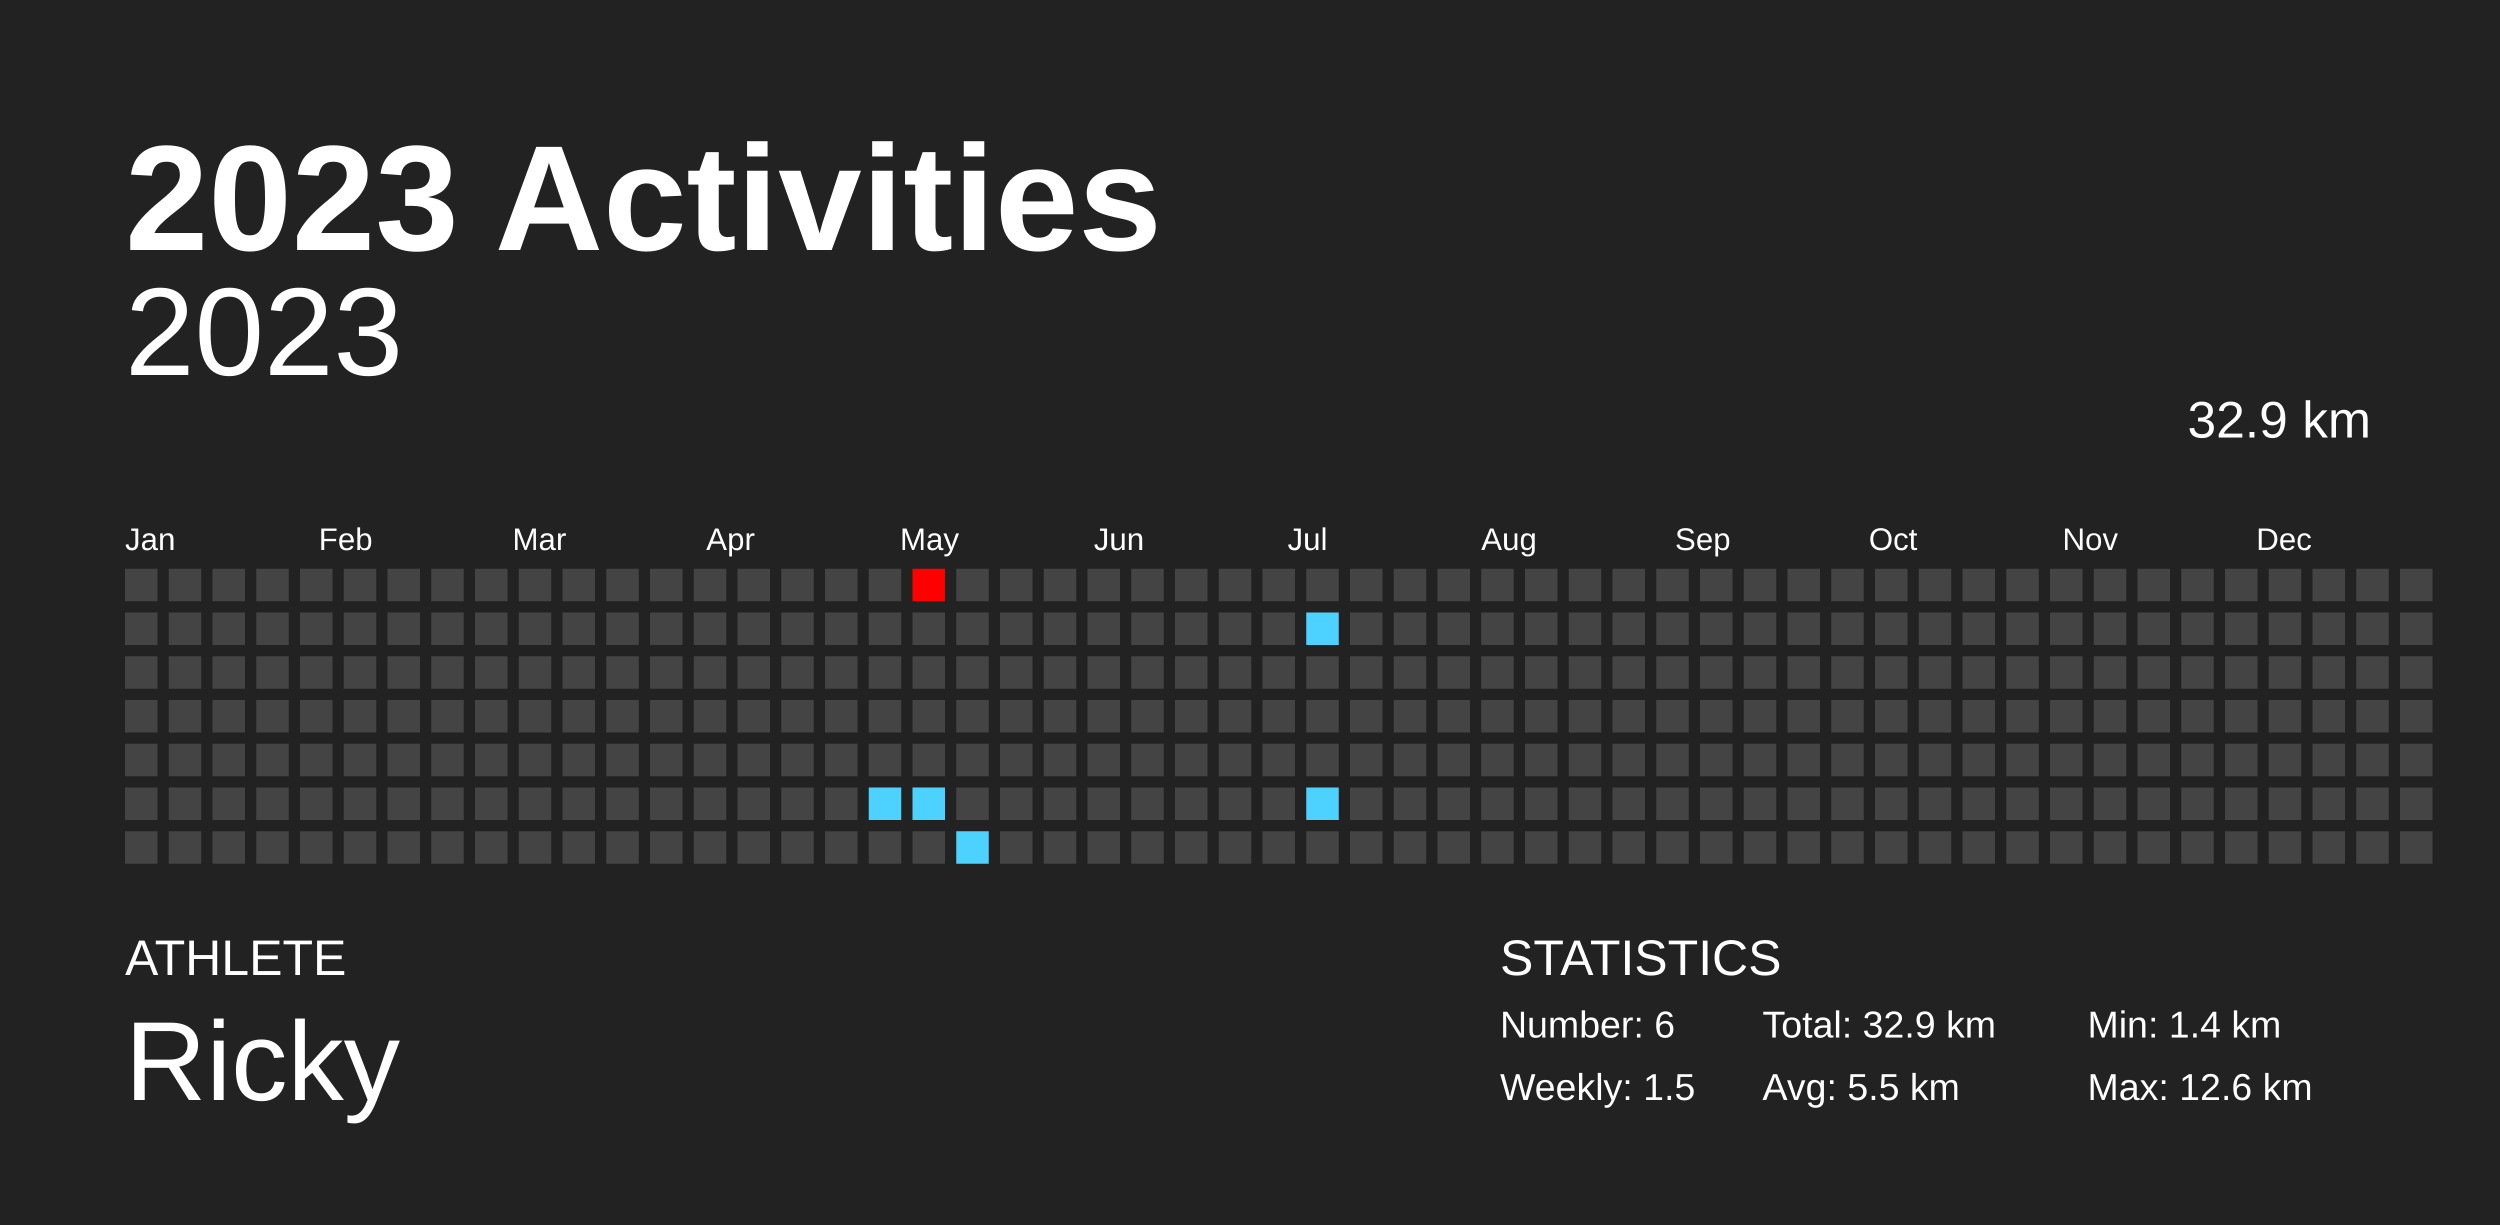
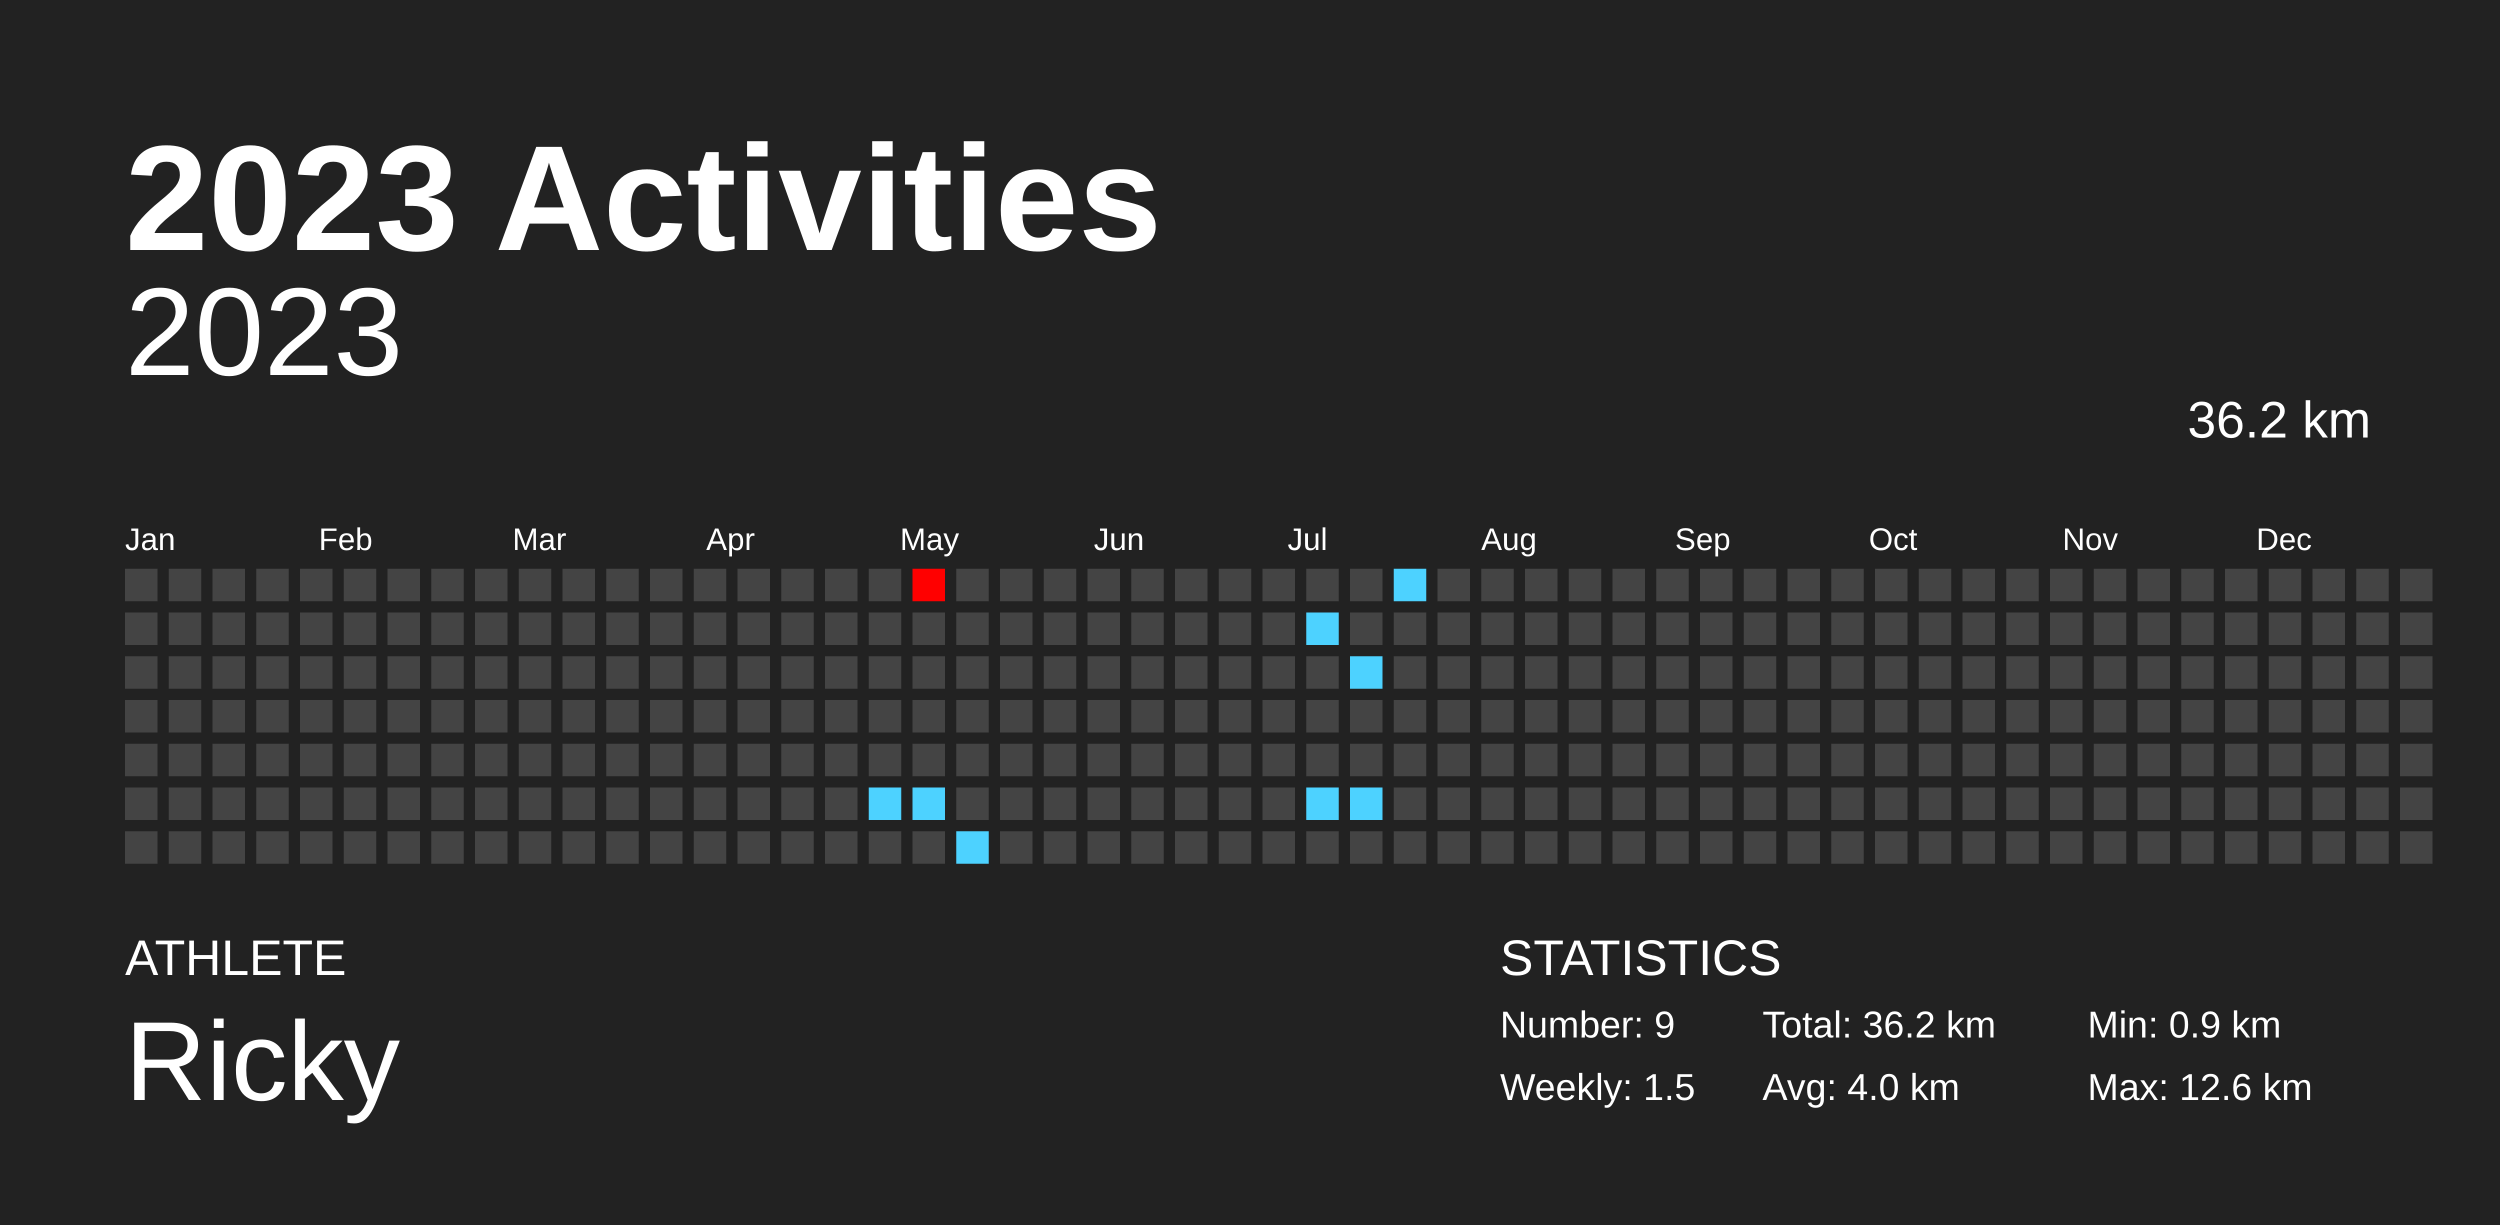
<svg xmlns="http://www.w3.org/2000/svg" baseProfile="full" height="98mm" version="1.1" viewBox="0,0,200,98" width="200mm">
  <defs />
  <rect fill="#222222" height="98" width="200" x="0" y="0" />
  <text fill="#FFFFFF" style="font-size:12px; font-family:Arial; font-weight:bold;" x="10" y="20">2023 Activities</text>
  <text fill="#FFFFFF" style="font-size:4px; font-family:Arial" x="10" y="78">ATHLETE</text>
  <text fill="#FFFFFF" style="font-size:9px; font-family:Arial" x="10" y="88">Ricky</text>
  <text fill="#FFFFFF" style="font-size:4px; font-family:Arial" x="120" y="78">STATISTICS</text>
-   <text fill="#FFFFFF" style="font-size:3px; font-family:Arial" x="120" y="83">Number: 6</text>
+   <text fill="#FFFFFF" style="font-size:3px; font-family:Arial" x="120" y="83">Number: 9</text>
  <text fill="#FFFFFF" style="font-size:3px; font-family:Arial" x="120" y="88">Weekly: 1.5</text>
-   <text fill="#FFFFFF" style="font-size:3px; font-family:Arial" x="141" y="83">Total: 32.9 km</text>
-   <text fill="#FFFFFF" style="font-size:3px; font-family:Arial" x="141" y="88">Avg: 5.5 km</text>
-   <text fill="#FFFFFF" style="font-size:3px; font-family:Arial" x="167" y="83">Min: 1.4 km</text>
+   <text fill="#FFFFFF" style="font-size:3px; font-family:Arial" x="141" y="83">Total: 36.2 km</text>
+   <text fill="#FFFFFF" style="font-size:3px; font-family:Arial" x="141" y="88">Avg: 4.0 km</text>
+   <text fill="#FFFFFF" style="font-size:3px; font-family:Arial" x="167" y="83">Min: 0.9 km</text>
  <text fill="#FFFFFF" style="font-size:3px; font-family:Arial" x="167" y="88">Max: 12.6 km</text>
  <text alignment-baseline="hanging" fill="#FFFFFF" style="font-size:10.0px; font-family:Arial;" x="10" y="30">2023</text>
-   <text alignment-baseline="hanging" fill="#FFFFFF" style="font-size:4.125px; font-family:Arial;" x="175" y="35">32.9 km</text>
+   <text alignment-baseline="hanging" fill="#FFFFFF" style="font-size:4.125px; font-family:Arial;" x="175" y="35">36.2 km</text>
  <text fill="#FFFFFF" style="font-size:2.5px; font-family:Arial" x="10.0" y="44">Jan</text>
  <text fill="#FFFFFF" style="font-size:2.5px; font-family:Arial" x="25.5" y="44">Feb</text>
  <text fill="#FFFFFF" style="font-size:2.5px; font-family:Arial" x="41.0" y="44">Mar</text>
  <text fill="#FFFFFF" style="font-size:2.5px; font-family:Arial" x="56.5" y="44">Apr</text>
  <text fill="#FFFFFF" style="font-size:2.5px; font-family:Arial" x="72.0" y="44">May</text>
  <text fill="#FFFFFF" style="font-size:2.5px; font-family:Arial" x="87.5" y="44">Jun</text>
  <text fill="#FFFFFF" style="font-size:2.5px; font-family:Arial" x="103.0" y="44">Jul</text>
  <text fill="#FFFFFF" style="font-size:2.5px; font-family:Arial" x="118.5" y="44">Aug</text>
  <text fill="#FFFFFF" style="font-size:2.5px; font-family:Arial" x="134.0" y="44">Sep</text>
  <text fill="#FFFFFF" style="font-size:2.5px; font-family:Arial" x="149.5" y="44">Oct</text>
  <text fill="#FFFFFF" style="font-size:2.5px; font-family:Arial" x="165.0" y="44">Nov</text>
  <text fill="#FFFFFF" style="font-size:2.5px; font-family:Arial" x="180.5" y="44">Dec</text>
  <rect fill="#444444" height="2.6" width="2.6" x="10.0" y="45.5" />
  <rect fill="#444444" height="2.6" width="2.6" x="10.0" y="49.0" />
  <rect fill="#444444" height="2.6" width="2.6" x="10.0" y="52.5" />
  <rect fill="#444444" height="2.6" width="2.6" x="10.0" y="56.0" />
  <rect fill="#444444" height="2.6" width="2.6" x="10.0" y="59.5" />
  <rect fill="#444444" height="2.6" width="2.6" x="10.0" y="63.0" />
  <rect fill="#444444" height="2.6" width="2.6" x="10.0" y="66.5" />
  <rect fill="#444444" height="2.6" width="2.6" x="13.5" y="45.5" />
  <rect fill="#444444" height="2.6" width="2.6" x="13.5" y="49.0" />
  <rect fill="#444444" height="2.6" width="2.6" x="13.5" y="52.5" />
  <rect fill="#444444" height="2.6" width="2.6" x="13.5" y="56.0" />
  <rect fill="#444444" height="2.6" width="2.6" x="13.5" y="59.5" />
  <rect fill="#444444" height="2.6" width="2.6" x="13.5" y="63.0" />
  <rect fill="#444444" height="2.6" width="2.6" x="13.5" y="66.5" />
  <rect fill="#444444" height="2.6" width="2.6" x="17.0" y="45.5" />
  <rect fill="#444444" height="2.6" width="2.6" x="17.0" y="49.0" />
  <rect fill="#444444" height="2.6" width="2.6" x="17.0" y="52.5" />
  <rect fill="#444444" height="2.6" width="2.6" x="17.0" y="56.0" />
  <rect fill="#444444" height="2.6" width="2.6" x="17.0" y="59.5" />
  <rect fill="#444444" height="2.6" width="2.6" x="17.0" y="63.0" />
  <rect fill="#444444" height="2.6" width="2.6" x="17.0" y="66.5" />
  <rect fill="#444444" height="2.6" width="2.6" x="20.5" y="45.5" />
  <rect fill="#444444" height="2.6" width="2.6" x="20.5" y="49.0" />
  <rect fill="#444444" height="2.6" width="2.6" x="20.5" y="52.5" />
  <rect fill="#444444" height="2.6" width="2.6" x="20.5" y="56.0" />
  <rect fill="#444444" height="2.6" width="2.6" x="20.5" y="59.5" />
  <rect fill="#444444" height="2.6" width="2.6" x="20.5" y="63.0" />
  <rect fill="#444444" height="2.6" width="2.6" x="20.5" y="66.5" />
  <rect fill="#444444" height="2.6" width="2.6" x="24.0" y="45.5" />
  <rect fill="#444444" height="2.6" width="2.6" x="24.0" y="49.0" />
  <rect fill="#444444" height="2.6" width="2.6" x="24.0" y="52.5" />
  <rect fill="#444444" height="2.6" width="2.6" x="24.0" y="56.0" />
  <rect fill="#444444" height="2.6" width="2.6" x="24.0" y="59.5" />
  <rect fill="#444444" height="2.6" width="2.6" x="24.0" y="63.0" />
  <rect fill="#444444" height="2.6" width="2.6" x="24.0" y="66.5" />
  <rect fill="#444444" height="2.6" width="2.6" x="27.5" y="45.5" />
  <rect fill="#444444" height="2.6" width="2.6" x="27.5" y="49.0" />
  <rect fill="#444444" height="2.6" width="2.6" x="27.5" y="52.5" />
  <rect fill="#444444" height="2.6" width="2.6" x="27.5" y="56.0" />
  <rect fill="#444444" height="2.6" width="2.6" x="27.5" y="59.5" />
  <rect fill="#444444" height="2.6" width="2.6" x="27.5" y="63.0" />
  <rect fill="#444444" height="2.6" width="2.6" x="27.5" y="66.5" />
  <rect fill="#444444" height="2.6" width="2.6" x="31.0" y="45.5" />
  <rect fill="#444444" height="2.6" width="2.6" x="31.0" y="49.0" />
  <rect fill="#444444" height="2.6" width="2.6" x="31.0" y="52.5" />
  <rect fill="#444444" height="2.6" width="2.6" x="31.0" y="56.0" />
  <rect fill="#444444" height="2.6" width="2.6" x="31.0" y="59.5" />
  <rect fill="#444444" height="2.6" width="2.6" x="31.0" y="63.0" />
  <rect fill="#444444" height="2.6" width="2.6" x="31.0" y="66.5" />
  <rect fill="#444444" height="2.6" width="2.6" x="34.5" y="45.5" />
  <rect fill="#444444" height="2.6" width="2.6" x="34.5" y="49.0" />
  <rect fill="#444444" height="2.6" width="2.6" x="34.5" y="52.5" />
  <rect fill="#444444" height="2.6" width="2.6" x="34.5" y="56.0" />
  <rect fill="#444444" height="2.6" width="2.6" x="34.5" y="59.5" />
  <rect fill="#444444" height="2.6" width="2.6" x="34.5" y="63.0" />
  <rect fill="#444444" height="2.6" width="2.6" x="34.5" y="66.5" />
  <rect fill="#444444" height="2.6" width="2.6" x="38.0" y="45.5" />
  <rect fill="#444444" height="2.6" width="2.6" x="38.0" y="49.0" />
  <rect fill="#444444" height="2.6" width="2.6" x="38.0" y="52.5" />
  <rect fill="#444444" height="2.6" width="2.6" x="38.0" y="56.0" />
  <rect fill="#444444" height="2.6" width="2.6" x="38.0" y="59.5" />
  <rect fill="#444444" height="2.6" width="2.6" x="38.0" y="63.0" />
  <rect fill="#444444" height="2.6" width="2.6" x="38.0" y="66.5" />
  <rect fill="#444444" height="2.6" width="2.6" x="41.5" y="45.5" />
  <rect fill="#444444" height="2.6" width="2.6" x="41.5" y="49.0" />
  <rect fill="#444444" height="2.6" width="2.6" x="41.5" y="52.5" />
  <rect fill="#444444" height="2.6" width="2.6" x="41.5" y="56.0" />
  <rect fill="#444444" height="2.6" width="2.6" x="41.5" y="59.5" />
  <rect fill="#444444" height="2.6" width="2.6" x="41.5" y="63.0" />
  <rect fill="#444444" height="2.6" width="2.6" x="41.5" y="66.5" />
  <rect fill="#444444" height="2.6" width="2.6" x="45.0" y="45.5" />
  <rect fill="#444444" height="2.6" width="2.6" x="45.0" y="49.0" />
  <rect fill="#444444" height="2.6" width="2.6" x="45.0" y="52.5" />
  <rect fill="#444444" height="2.6" width="2.6" x="45.0" y="56.0" />
  <rect fill="#444444" height="2.6" width="2.6" x="45.0" y="59.5" />
  <rect fill="#444444" height="2.6" width="2.6" x="45.0" y="63.0" />
  <rect fill="#444444" height="2.6" width="2.6" x="45.0" y="66.5" />
  <rect fill="#444444" height="2.6" width="2.6" x="48.5" y="45.5" />
  <rect fill="#444444" height="2.6" width="2.6" x="48.5" y="49.0" />
  <rect fill="#444444" height="2.6" width="2.6" x="48.5" y="52.5" />
  <rect fill="#444444" height="2.6" width="2.6" x="48.5" y="56.0" />
  <rect fill="#444444" height="2.6" width="2.6" x="48.5" y="59.5" />
  <rect fill="#444444" height="2.6" width="2.6" x="48.5" y="63.0" />
  <rect fill="#444444" height="2.6" width="2.6" x="48.5" y="66.5" />
  <rect fill="#444444" height="2.6" width="2.6" x="52.0" y="45.5" />
  <rect fill="#444444" height="2.6" width="2.6" x="52.0" y="49.0" />
  <rect fill="#444444" height="2.6" width="2.6" x="52.0" y="52.5" />
  <rect fill="#444444" height="2.6" width="2.6" x="52.0" y="56.0" />
  <rect fill="#444444" height="2.6" width="2.6" x="52.0" y="59.5" />
  <rect fill="#444444" height="2.6" width="2.6" x="52.0" y="63.0" />
  <rect fill="#444444" height="2.6" width="2.6" x="52.0" y="66.5" />
  <rect fill="#444444" height="2.6" width="2.6" x="55.5" y="45.5" />
  <rect fill="#444444" height="2.6" width="2.6" x="55.5" y="49.0" />
  <rect fill="#444444" height="2.6" width="2.6" x="55.5" y="52.5" />
  <rect fill="#444444" height="2.6" width="2.6" x="55.5" y="56.0" />
  <rect fill="#444444" height="2.6" width="2.6" x="55.5" y="59.5" />
  <rect fill="#444444" height="2.6" width="2.6" x="55.5" y="63.0" />
  <rect fill="#444444" height="2.6" width="2.6" x="55.5" y="66.5" />
  <rect fill="#444444" height="2.6" width="2.6" x="59.0" y="45.5" />
  <rect fill="#444444" height="2.6" width="2.6" x="59.0" y="49.0" />
  <rect fill="#444444" height="2.6" width="2.6" x="59.0" y="52.5" />
  <rect fill="#444444" height="2.6" width="2.6" x="59.0" y="56.0" />
  <rect fill="#444444" height="2.6" width="2.6" x="59.0" y="59.5" />
  <rect fill="#444444" height="2.6" width="2.6" x="59.0" y="63.0" />
  <rect fill="#444444" height="2.6" width="2.6" x="59.0" y="66.5" />
  <rect fill="#444444" height="2.6" width="2.6" x="62.5" y="45.5" />
  <rect fill="#444444" height="2.6" width="2.6" x="62.5" y="49.0" />
  <rect fill="#444444" height="2.6" width="2.6" x="62.5" y="52.5" />
  <rect fill="#444444" height="2.6" width="2.6" x="62.5" y="56.0" />
  <rect fill="#444444" height="2.6" width="2.6" x="62.5" y="59.5" />
  <rect fill="#444444" height="2.6" width="2.6" x="62.5" y="63.0" />
  <rect fill="#444444" height="2.6" width="2.6" x="62.5" y="66.5" />
  <rect fill="#444444" height="2.6" width="2.6" x="66.0" y="45.5" />
  <rect fill="#444444" height="2.6" width="2.6" x="66.0" y="49.0" />
  <rect fill="#444444" height="2.6" width="2.6" x="66.0" y="52.5" />
  <rect fill="#444444" height="2.6" width="2.6" x="66.0" y="56.0" />
  <rect fill="#444444" height="2.6" width="2.6" x="66.0" y="59.5" />
  <rect fill="#444444" height="2.6" width="2.6" x="66.0" y="63.0" />
  <rect fill="#444444" height="2.6" width="2.6" x="66.0" y="66.5" />
  <rect fill="#444444" height="2.6" width="2.6" x="69.5" y="45.5" />
  <rect fill="#444444" height="2.6" width="2.6" x="69.5" y="49.0" />
  <rect fill="#444444" height="2.6" width="2.6" x="69.5" y="52.5" />
  <rect fill="#444444" height="2.6" width="2.6" x="69.5" y="56.0" />
  <rect fill="#444444" height="2.6" width="2.6" x="69.5" y="59.5" />
  <rect fill="#4dd2ff" height="2.6" width="2.6" x="69.5" y="63.0" />
  <rect fill="#444444" height="2.6" width="2.6" x="69.5" y="66.5" />
  <rect fill="#ff0000" height="2.6" width="2.6" x="73.0" y="45.5" />
  <rect fill="#444444" height="2.6" width="2.6" x="73.0" y="49.0" />
  <rect fill="#444444" height="2.6" width="2.6" x="73.0" y="52.5" />
  <rect fill="#444444" height="2.6" width="2.6" x="73.0" y="56.0" />
  <rect fill="#444444" height="2.6" width="2.6" x="73.0" y="59.5" />
  <rect fill="#4dd2ff" height="2.6" width="2.6" x="73.0" y="63.0" />
  <rect fill="#444444" height="2.6" width="2.6" x="73.0" y="66.5" />
  <rect fill="#444444" height="2.6" width="2.6" x="76.5" y="45.5" />
  <rect fill="#444444" height="2.6" width="2.6" x="76.5" y="49.0" />
  <rect fill="#444444" height="2.6" width="2.6" x="76.5" y="52.5" />
  <rect fill="#444444" height="2.6" width="2.6" x="76.5" y="56.0" />
  <rect fill="#444444" height="2.6" width="2.6" x="76.5" y="59.5" />
  <rect fill="#444444" height="2.6" width="2.6" x="76.5" y="63.0" />
  <rect fill="#4dd2ff" height="2.6" width="2.6" x="76.5" y="66.5" />
  <rect fill="#444444" height="2.6" width="2.6" x="80.0" y="45.5" />
  <rect fill="#444444" height="2.6" width="2.6" x="80.0" y="49.0" />
  <rect fill="#444444" height="2.6" width="2.6" x="80.0" y="52.5" />
  <rect fill="#444444" height="2.6" width="2.6" x="80.0" y="56.0" />
  <rect fill="#444444" height="2.6" width="2.6" x="80.0" y="59.5" />
  <rect fill="#444444" height="2.6" width="2.6" x="80.0" y="63.0" />
  <rect fill="#444444" height="2.6" width="2.6" x="80.0" y="66.5" />
  <rect fill="#444444" height="2.6" width="2.6" x="83.5" y="45.5" />
  <rect fill="#444444" height="2.6" width="2.6" x="83.5" y="49.0" />
  <rect fill="#444444" height="2.6" width="2.6" x="83.5" y="52.5" />
  <rect fill="#444444" height="2.6" width="2.6" x="83.5" y="56.0" />
  <rect fill="#444444" height="2.6" width="2.6" x="83.5" y="59.5" />
  <rect fill="#444444" height="2.6" width="2.6" x="83.5" y="63.0" />
  <rect fill="#444444" height="2.6" width="2.6" x="83.5" y="66.5" />
  <rect fill="#444444" height="2.6" width="2.6" x="87.0" y="45.5" />
  <rect fill="#444444" height="2.6" width="2.6" x="87.0" y="49.0" />
  <rect fill="#444444" height="2.6" width="2.6" x="87.0" y="52.5" />
  <rect fill="#444444" height="2.6" width="2.6" x="87.0" y="56.0" />
  <rect fill="#444444" height="2.6" width="2.6" x="87.0" y="59.5" />
  <rect fill="#444444" height="2.6" width="2.6" x="87.0" y="63.0" />
  <rect fill="#444444" height="2.6" width="2.6" x="87.0" y="66.5" />
  <rect fill="#444444" height="2.6" width="2.6" x="90.5" y="45.5" />
  <rect fill="#444444" height="2.6" width="2.6" x="90.5" y="49.0" />
  <rect fill="#444444" height="2.6" width="2.6" x="90.5" y="52.5" />
  <rect fill="#444444" height="2.6" width="2.6" x="90.5" y="56.0" />
  <rect fill="#444444" height="2.6" width="2.6" x="90.5" y="59.5" />
  <rect fill="#444444" height="2.6" width="2.6" x="90.5" y="63.0" />
  <rect fill="#444444" height="2.6" width="2.6" x="90.5" y="66.5" />
  <rect fill="#444444" height="2.6" width="2.6" x="94.0" y="45.5" />
  <rect fill="#444444" height="2.6" width="2.6" x="94.0" y="49.0" />
  <rect fill="#444444" height="2.6" width="2.6" x="94.0" y="52.5" />
  <rect fill="#444444" height="2.6" width="2.6" x="94.0" y="56.0" />
  <rect fill="#444444" height="2.6" width="2.6" x="94.0" y="59.5" />
  <rect fill="#444444" height="2.6" width="2.6" x="94.0" y="63.0" />
  <rect fill="#444444" height="2.6" width="2.6" x="94.0" y="66.5" />
  <rect fill="#444444" height="2.6" width="2.6" x="97.5" y="45.5" />
  <rect fill="#444444" height="2.6" width="2.6" x="97.5" y="49.0" />
  <rect fill="#444444" height="2.6" width="2.6" x="97.5" y="52.5" />
  <rect fill="#444444" height="2.6" width="2.6" x="97.5" y="56.0" />
  <rect fill="#444444" height="2.6" width="2.6" x="97.5" y="59.5" />
  <rect fill="#444444" height="2.6" width="2.6" x="97.5" y="63.0" />
  <rect fill="#444444" height="2.6" width="2.6" x="97.5" y="66.5" />
  <rect fill="#444444" height="2.6" width="2.6" x="101.0" y="45.5" />
  <rect fill="#444444" height="2.6" width="2.6" x="101.0" y="49.0" />
  <rect fill="#444444" height="2.6" width="2.6" x="101.0" y="52.5" />
  <rect fill="#444444" height="2.6" width="2.6" x="101.0" y="56.0" />
  <rect fill="#444444" height="2.6" width="2.6" x="101.0" y="59.5" />
  <rect fill="#444444" height="2.6" width="2.6" x="101.0" y="63.0" />
  <rect fill="#444444" height="2.6" width="2.6" x="101.0" y="66.5" />
  <rect fill="#444444" height="2.6" width="2.6" x="104.5" y="45.5" />
  <rect fill="#4dd2ff" height="2.6" width="2.6" x="104.5" y="49.0" />
  <rect fill="#444444" height="2.6" width="2.6" x="104.5" y="52.5" />
  <rect fill="#444444" height="2.6" width="2.6" x="104.5" y="56.0" />
  <rect fill="#444444" height="2.6" width="2.6" x="104.5" y="59.5" />
  <rect fill="#4dd2ff" height="2.6" width="2.6" x="104.5" y="63.0" />
  <rect fill="#444444" height="2.6" width="2.6" x="104.5" y="66.5" />
  <rect fill="#444444" height="2.6" width="2.6" x="108.0" y="45.5" />
  <rect fill="#444444" height="2.6" width="2.6" x="108.0" y="49.0" />
-   <rect fill="#444444" height="2.6" width="2.6" x="108.0" y="52.5" />
+   <rect fill="#4dd2ff" height="2.6" width="2.6" x="108.0" y="52.5" />
  <rect fill="#444444" height="2.6" width="2.6" x="108.0" y="56.0" />
  <rect fill="#444444" height="2.6" width="2.6" x="108.0" y="59.5" />
-   <rect fill="#444444" height="2.6" width="2.6" x="108.0" y="63.0" />
+   <rect fill="#4dd2ff" height="2.6" width="2.6" x="108.0" y="63.0" />
  <rect fill="#444444" height="2.6" width="2.6" x="108.0" y="66.5" />
-   <rect fill="#444444" height="2.6" width="2.6" x="111.5" y="45.5" />
+   <rect fill="#4dd2ff" height="2.6" width="2.6" x="111.5" y="45.5" />
  <rect fill="#444444" height="2.6" width="2.6" x="111.5" y="49.0" />
  <rect fill="#444444" height="2.6" width="2.6" x="111.5" y="52.5" />
  <rect fill="#444444" height="2.6" width="2.6" x="111.5" y="56.0" />
  <rect fill="#444444" height="2.6" width="2.6" x="111.5" y="59.5" />
  <rect fill="#444444" height="2.6" width="2.6" x="111.5" y="63.0" />
  <rect fill="#444444" height="2.6" width="2.6" x="111.5" y="66.5" />
  <rect fill="#444444" height="2.6" width="2.6" x="115.0" y="45.5" />
  <rect fill="#444444" height="2.6" width="2.6" x="115.0" y="49.0" />
  <rect fill="#444444" height="2.6" width="2.6" x="115.0" y="52.5" />
  <rect fill="#444444" height="2.6" width="2.6" x="115.0" y="56.0" />
  <rect fill="#444444" height="2.6" width="2.6" x="115.0" y="59.5" />
  <rect fill="#444444" height="2.6" width="2.6" x="115.0" y="63.0" />
  <rect fill="#444444" height="2.6" width="2.6" x="115.0" y="66.5" />
  <rect fill="#444444" height="2.6" width="2.6" x="118.5" y="45.5" />
  <rect fill="#444444" height="2.6" width="2.6" x="118.5" y="49.0" />
  <rect fill="#444444" height="2.6" width="2.6" x="118.5" y="52.5" />
  <rect fill="#444444" height="2.6" width="2.6" x="118.5" y="56.0" />
  <rect fill="#444444" height="2.6" width="2.6" x="118.5" y="59.5" />
  <rect fill="#444444" height="2.6" width="2.6" x="118.5" y="63.0" />
  <rect fill="#444444" height="2.6" width="2.6" x="118.5" y="66.5" />
  <rect fill="#444444" height="2.6" width="2.6" x="122.0" y="45.5" />
  <rect fill="#444444" height="2.6" width="2.6" x="122.0" y="49.0" />
  <rect fill="#444444" height="2.6" width="2.6" x="122.0" y="52.5" />
  <rect fill="#444444" height="2.6" width="2.6" x="122.0" y="56.0" />
  <rect fill="#444444" height="2.6" width="2.6" x="122.0" y="59.5" />
  <rect fill="#444444" height="2.6" width="2.6" x="122.0" y="63.0" />
  <rect fill="#444444" height="2.6" width="2.6" x="122.0" y="66.5" />
  <rect fill="#444444" height="2.6" width="2.6" x="125.5" y="45.5" />
  <rect fill="#444444" height="2.6" width="2.6" x="125.5" y="49.0" />
  <rect fill="#444444" height="2.6" width="2.6" x="125.5" y="52.5" />
  <rect fill="#444444" height="2.6" width="2.6" x="125.5" y="56.0" />
  <rect fill="#444444" height="2.6" width="2.6" x="125.5" y="59.5" />
  <rect fill="#444444" height="2.6" width="2.6" x="125.5" y="63.0" />
  <rect fill="#444444" height="2.6" width="2.6" x="125.5" y="66.5" />
  <rect fill="#444444" height="2.6" width="2.6" x="129.0" y="45.5" />
  <rect fill="#444444" height="2.6" width="2.6" x="129.0" y="49.0" />
  <rect fill="#444444" height="2.6" width="2.6" x="129.0" y="52.5" />
  <rect fill="#444444" height="2.6" width="2.6" x="129.0" y="56.0" />
  <rect fill="#444444" height="2.6" width="2.6" x="129.0" y="59.5" />
  <rect fill="#444444" height="2.6" width="2.6" x="129.0" y="63.0" />
  <rect fill="#444444" height="2.6" width="2.6" x="129.0" y="66.5" />
  <rect fill="#444444" height="2.6" width="2.6" x="132.5" y="45.5" />
  <rect fill="#444444" height="2.6" width="2.6" x="132.5" y="49.0" />
  <rect fill="#444444" height="2.6" width="2.6" x="132.5" y="52.5" />
  <rect fill="#444444" height="2.6" width="2.6" x="132.5" y="56.0" />
  <rect fill="#444444" height="2.6" width="2.6" x="132.5" y="59.5" />
  <rect fill="#444444" height="2.6" width="2.6" x="132.5" y="63.0" />
  <rect fill="#444444" height="2.6" width="2.6" x="132.5" y="66.5" />
  <rect fill="#444444" height="2.6" width="2.6" x="136.0" y="45.5" />
  <rect fill="#444444" height="2.6" width="2.6" x="136.0" y="49.0" />
  <rect fill="#444444" height="2.6" width="2.6" x="136.0" y="52.5" />
  <rect fill="#444444" height="2.6" width="2.6" x="136.0" y="56.0" />
  <rect fill="#444444" height="2.6" width="2.6" x="136.0" y="59.5" />
  <rect fill="#444444" height="2.6" width="2.6" x="136.0" y="63.0" />
  <rect fill="#444444" height="2.6" width="2.6" x="136.0" y="66.5" />
  <rect fill="#444444" height="2.6" width="2.6" x="139.5" y="45.5" />
  <rect fill="#444444" height="2.6" width="2.6" x="139.5" y="49.0" />
  <rect fill="#444444" height="2.6" width="2.6" x="139.5" y="52.5" />
  <rect fill="#444444" height="2.6" width="2.6" x="139.5" y="56.0" />
  <rect fill="#444444" height="2.6" width="2.6" x="139.5" y="59.5" />
  <rect fill="#444444" height="2.6" width="2.6" x="139.5" y="63.0" />
  <rect fill="#444444" height="2.6" width="2.6" x="139.5" y="66.5" />
  <rect fill="#444444" height="2.6" width="2.6" x="143.0" y="45.5" />
  <rect fill="#444444" height="2.6" width="2.6" x="143.0" y="49.0" />
  <rect fill="#444444" height="2.6" width="2.6" x="143.0" y="52.5" />
  <rect fill="#444444" height="2.6" width="2.6" x="143.0" y="56.0" />
  <rect fill="#444444" height="2.6" width="2.6" x="143.0" y="59.5" />
  <rect fill="#444444" height="2.6" width="2.6" x="143.0" y="63.0" />
  <rect fill="#444444" height="2.6" width="2.6" x="143.0" y="66.5" />
  <rect fill="#444444" height="2.6" width="2.6" x="146.5" y="45.5" />
  <rect fill="#444444" height="2.6" width="2.6" x="146.5" y="49.0" />
  <rect fill="#444444" height="2.6" width="2.6" x="146.5" y="52.5" />
  <rect fill="#444444" height="2.6" width="2.6" x="146.5" y="56.0" />
  <rect fill="#444444" height="2.6" width="2.6" x="146.5" y="59.5" />
  <rect fill="#444444" height="2.6" width="2.6" x="146.5" y="63.0" />
  <rect fill="#444444" height="2.6" width="2.6" x="146.5" y="66.5" />
  <rect fill="#444444" height="2.6" width="2.6" x="150.0" y="45.5" />
  <rect fill="#444444" height="2.6" width="2.6" x="150.0" y="49.0" />
  <rect fill="#444444" height="2.6" width="2.6" x="150.0" y="52.5" />
  <rect fill="#444444" height="2.6" width="2.6" x="150.0" y="56.0" />
  <rect fill="#444444" height="2.6" width="2.6" x="150.0" y="59.5" />
  <rect fill="#444444" height="2.6" width="2.6" x="150.0" y="63.0" />
  <rect fill="#444444" height="2.6" width="2.6" x="150.0" y="66.5" />
  <rect fill="#444444" height="2.6" width="2.6" x="153.5" y="45.5" />
  <rect fill="#444444" height="2.6" width="2.6" x="153.5" y="49.0" />
  <rect fill="#444444" height="2.6" width="2.6" x="153.5" y="52.5" />
  <rect fill="#444444" height="2.6" width="2.6" x="153.5" y="56.0" />
  <rect fill="#444444" height="2.6" width="2.6" x="153.5" y="59.5" />
  <rect fill="#444444" height="2.6" width="2.6" x="153.5" y="63.0" />
  <rect fill="#444444" height="2.6" width="2.6" x="153.5" y="66.5" />
  <rect fill="#444444" height="2.6" width="2.6" x="157.0" y="45.5" />
  <rect fill="#444444" height="2.6" width="2.6" x="157.0" y="49.0" />
  <rect fill="#444444" height="2.6" width="2.6" x="157.0" y="52.5" />
  <rect fill="#444444" height="2.6" width="2.6" x="157.0" y="56.0" />
  <rect fill="#444444" height="2.6" width="2.6" x="157.0" y="59.5" />
  <rect fill="#444444" height="2.6" width="2.6" x="157.0" y="63.0" />
  <rect fill="#444444" height="2.6" width="2.6" x="157.0" y="66.5" />
  <rect fill="#444444" height="2.6" width="2.6" x="160.5" y="45.5" />
  <rect fill="#444444" height="2.6" width="2.6" x="160.5" y="49.0" />
  <rect fill="#444444" height="2.6" width="2.6" x="160.5" y="52.5" />
  <rect fill="#444444" height="2.6" width="2.6" x="160.5" y="56.0" />
  <rect fill="#444444" height="2.6" width="2.6" x="160.5" y="59.5" />
  <rect fill="#444444" height="2.6" width="2.6" x="160.5" y="63.0" />
  <rect fill="#444444" height="2.6" width="2.6" x="160.5" y="66.5" />
  <rect fill="#444444" height="2.6" width="2.6" x="164.0" y="45.5" />
  <rect fill="#444444" height="2.6" width="2.6" x="164.0" y="49.0" />
  <rect fill="#444444" height="2.6" width="2.6" x="164.0" y="52.5" />
  <rect fill="#444444" height="2.6" width="2.6" x="164.0" y="56.0" />
  <rect fill="#444444" height="2.6" width="2.6" x="164.0" y="59.5" />
  <rect fill="#444444" height="2.6" width="2.6" x="164.0" y="63.0" />
  <rect fill="#444444" height="2.6" width="2.6" x="164.0" y="66.5" />
  <rect fill="#444444" height="2.6" width="2.6" x="167.5" y="45.5" />
  <rect fill="#444444" height="2.6" width="2.6" x="167.5" y="49.0" />
  <rect fill="#444444" height="2.6" width="2.6" x="167.5" y="52.5" />
  <rect fill="#444444" height="2.6" width="2.6" x="167.5" y="56.0" />
  <rect fill="#444444" height="2.6" width="2.6" x="167.5" y="59.5" />
  <rect fill="#444444" height="2.6" width="2.6" x="167.5" y="63.0" />
  <rect fill="#444444" height="2.6" width="2.6" x="167.5" y="66.5" />
  <rect fill="#444444" height="2.6" width="2.6" x="171.0" y="45.5" />
  <rect fill="#444444" height="2.6" width="2.6" x="171.0" y="49.0" />
  <rect fill="#444444" height="2.6" width="2.6" x="171.0" y="52.5" />
  <rect fill="#444444" height="2.6" width="2.6" x="171.0" y="56.0" />
  <rect fill="#444444" height="2.6" width="2.6" x="171.0" y="59.5" />
  <rect fill="#444444" height="2.6" width="2.6" x="171.0" y="63.0" />
  <rect fill="#444444" height="2.6" width="2.6" x="171.0" y="66.5" />
  <rect fill="#444444" height="2.6" width="2.6" x="174.5" y="45.5" />
  <rect fill="#444444" height="2.6" width="2.6" x="174.5" y="49.0" />
  <rect fill="#444444" height="2.6" width="2.6" x="174.5" y="52.5" />
  <rect fill="#444444" height="2.6" width="2.6" x="174.5" y="56.0" />
  <rect fill="#444444" height="2.6" width="2.6" x="174.5" y="59.5" />
  <rect fill="#444444" height="2.6" width="2.6" x="174.5" y="63.0" />
  <rect fill="#444444" height="2.6" width="2.6" x="174.5" y="66.5" />
  <rect fill="#444444" height="2.6" width="2.6" x="178.0" y="45.5" />
  <rect fill="#444444" height="2.6" width="2.6" x="178.0" y="49.0" />
  <rect fill="#444444" height="2.6" width="2.6" x="178.0" y="52.5" />
  <rect fill="#444444" height="2.6" width="2.6" x="178.0" y="56.0" />
  <rect fill="#444444" height="2.6" width="2.6" x="178.0" y="59.5" />
  <rect fill="#444444" height="2.6" width="2.6" x="178.0" y="63.0" />
  <rect fill="#444444" height="2.6" width="2.6" x="178.0" y="66.5" />
  <rect fill="#444444" height="2.6" width="2.6" x="181.5" y="45.5" />
  <rect fill="#444444" height="2.6" width="2.6" x="181.5" y="49.0" />
  <rect fill="#444444" height="2.6" width="2.6" x="181.5" y="52.5" />
  <rect fill="#444444" height="2.6" width="2.6" x="181.5" y="56.0" />
  <rect fill="#444444" height="2.6" width="2.6" x="181.5" y="59.5" />
  <rect fill="#444444" height="2.6" width="2.6" x="181.5" y="63.0" />
  <rect fill="#444444" height="2.6" width="2.6" x="181.5" y="66.5" />
  <rect fill="#444444" height="2.6" width="2.6" x="185.0" y="45.5" />
  <rect fill="#444444" height="2.6" width="2.6" x="185.0" y="49.0" />
  <rect fill="#444444" height="2.6" width="2.6" x="185.0" y="52.5" />
  <rect fill="#444444" height="2.6" width="2.6" x="185.0" y="56.0" />
  <rect fill="#444444" height="2.6" width="2.6" x="185.0" y="59.5" />
  <rect fill="#444444" height="2.6" width="2.6" x="185.0" y="63.0" />
  <rect fill="#444444" height="2.6" width="2.6" x="185.0" y="66.5" />
  <rect fill="#444444" height="2.6" width="2.6" x="188.5" y="45.5" />
  <rect fill="#444444" height="2.6" width="2.6" x="188.5" y="49.0" />
  <rect fill="#444444" height="2.6" width="2.6" x="188.5" y="52.5" />
  <rect fill="#444444" height="2.6" width="2.6" x="188.5" y="56.0" />
  <rect fill="#444444" height="2.6" width="2.6" x="188.5" y="59.5" />
  <rect fill="#444444" height="2.6" width="2.6" x="188.5" y="63.0" />
  <rect fill="#444444" height="2.6" width="2.6" x="188.5" y="66.5" />
  <rect fill="#444444" height="2.6" width="2.6" x="192.0" y="45.5" />
  <rect fill="#444444" height="2.6" width="2.6" x="192.0" y="49.0" />
  <rect fill="#444444" height="2.6" width="2.6" x="192.0" y="52.5" />
  <rect fill="#444444" height="2.6" width="2.6" x="192.0" y="56.0" />
  <rect fill="#444444" height="2.6" width="2.6" x="192.0" y="59.5" />
  <rect fill="#444444" height="2.6" width="2.6" x="192.0" y="63.0" />
  <rect fill="#444444" height="2.6" width="2.6" x="192.0" y="66.5" />
</svg>
